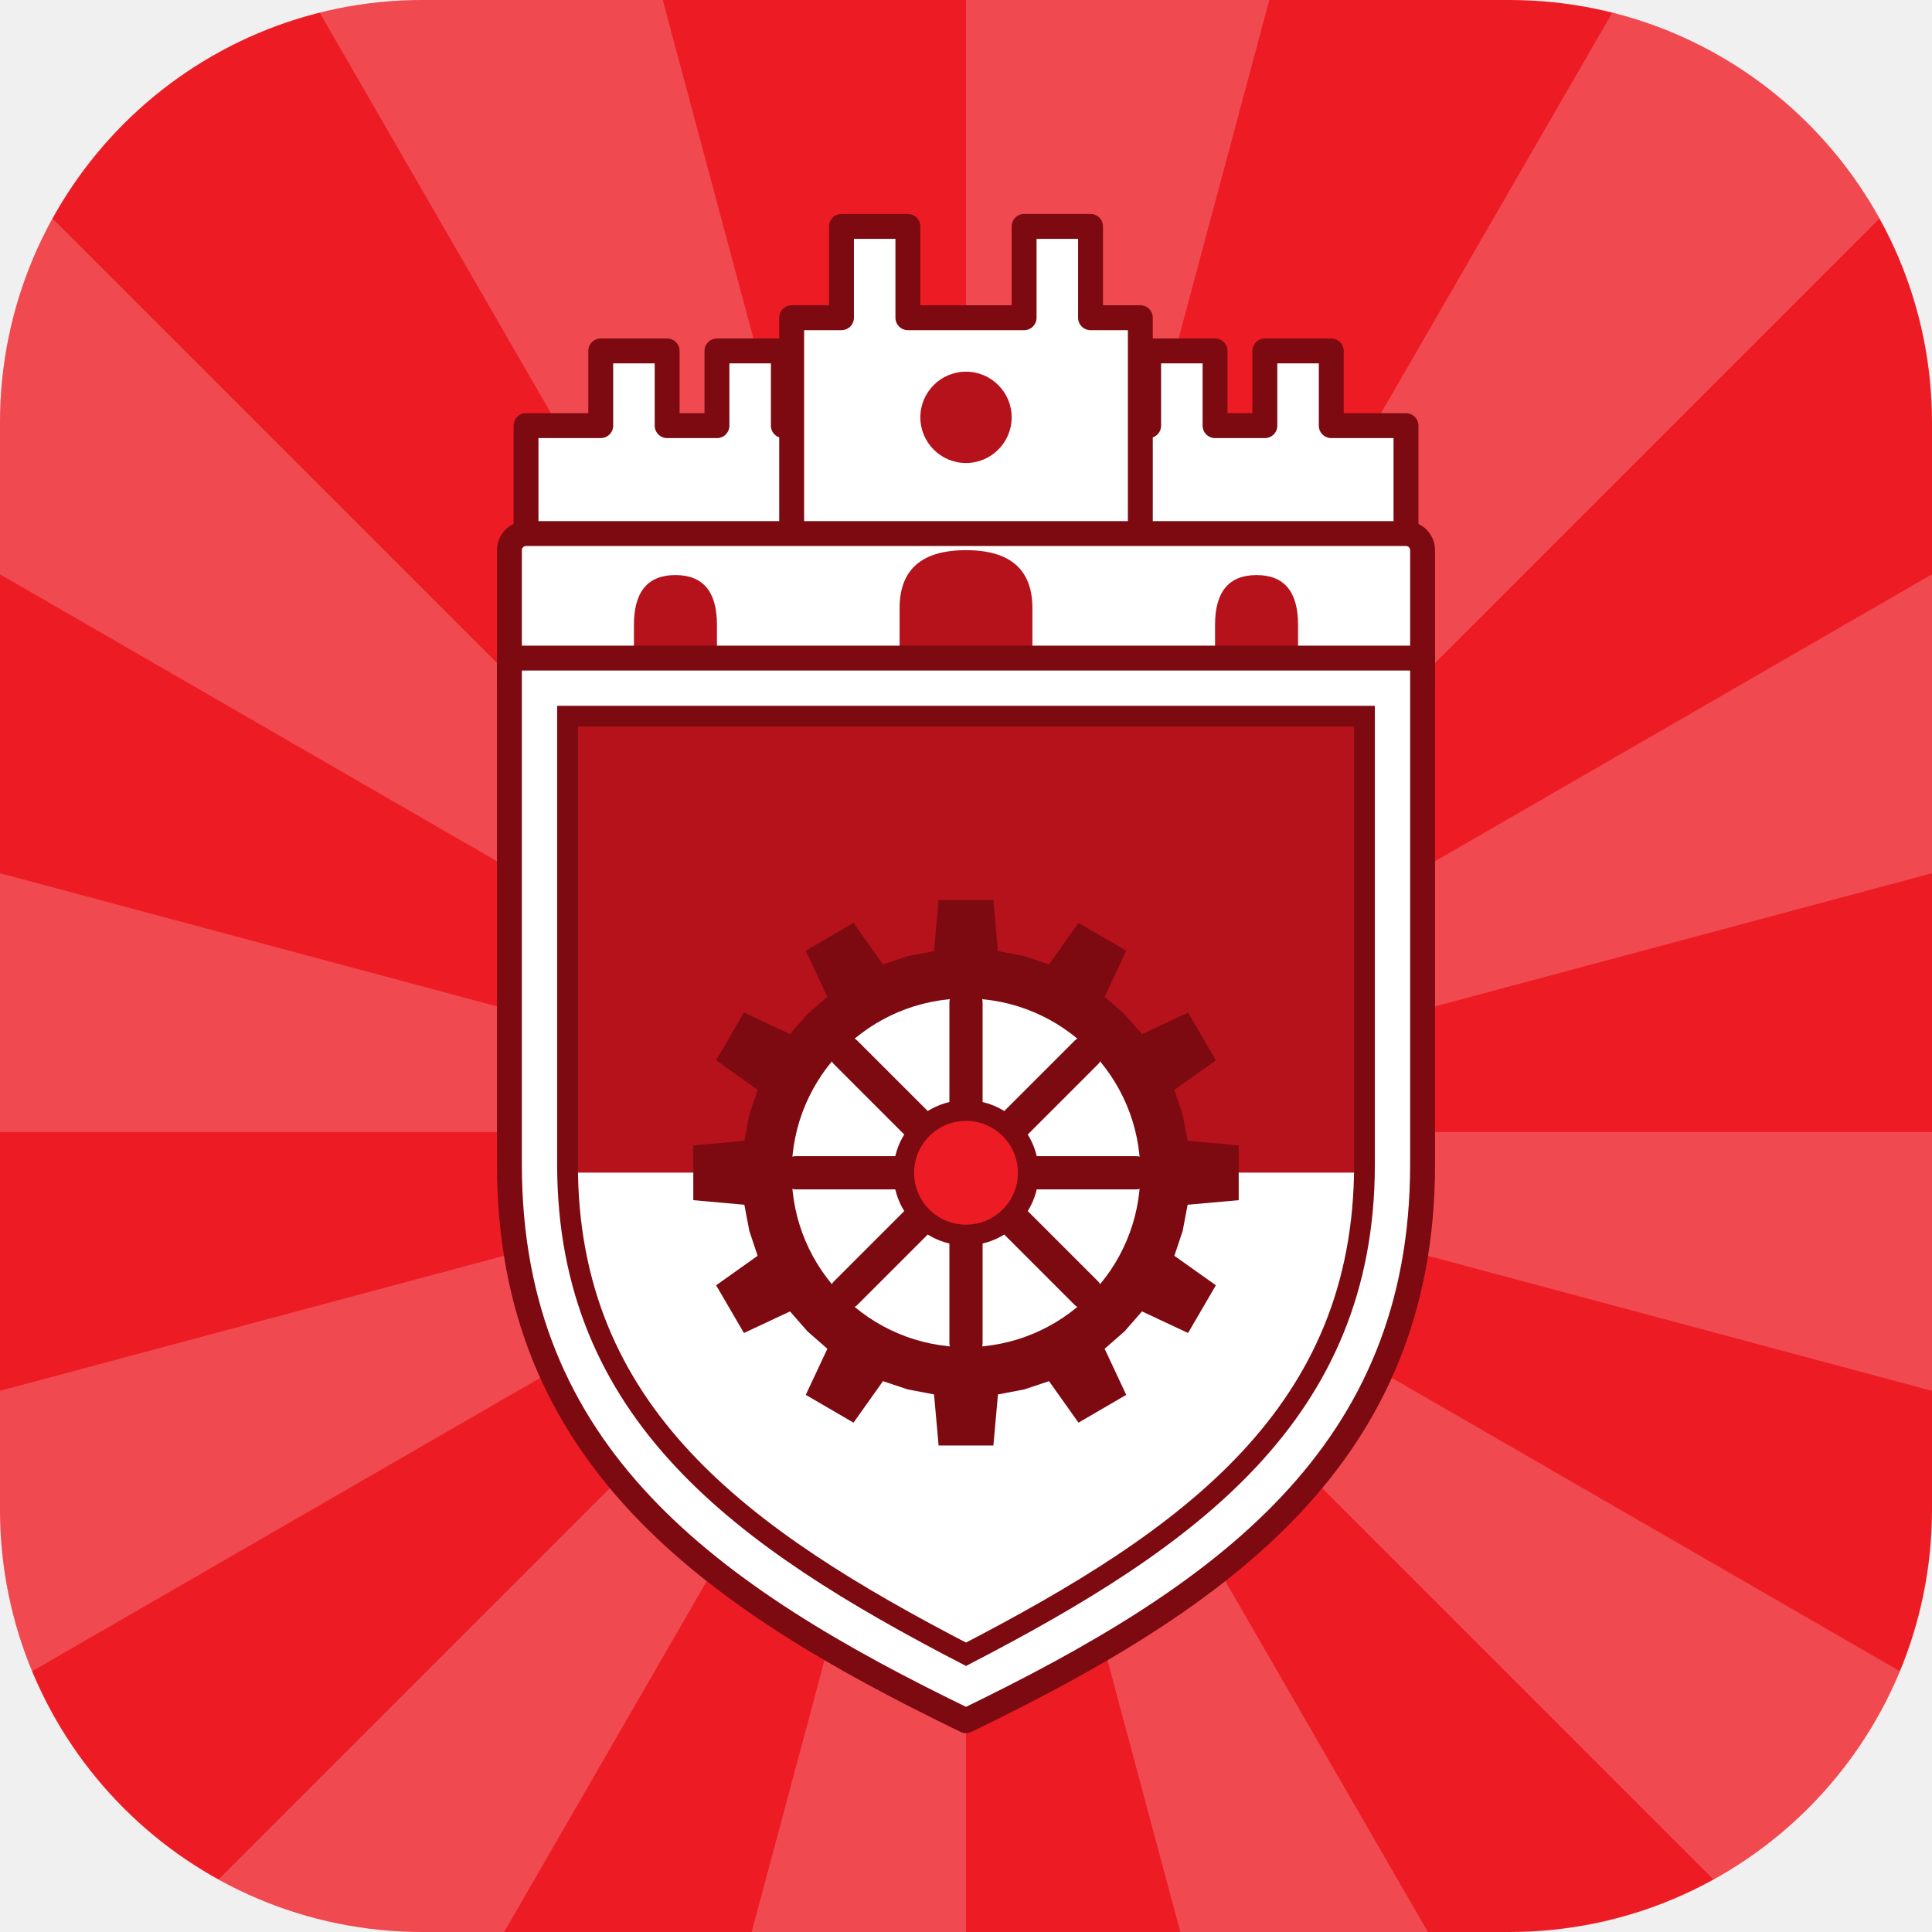
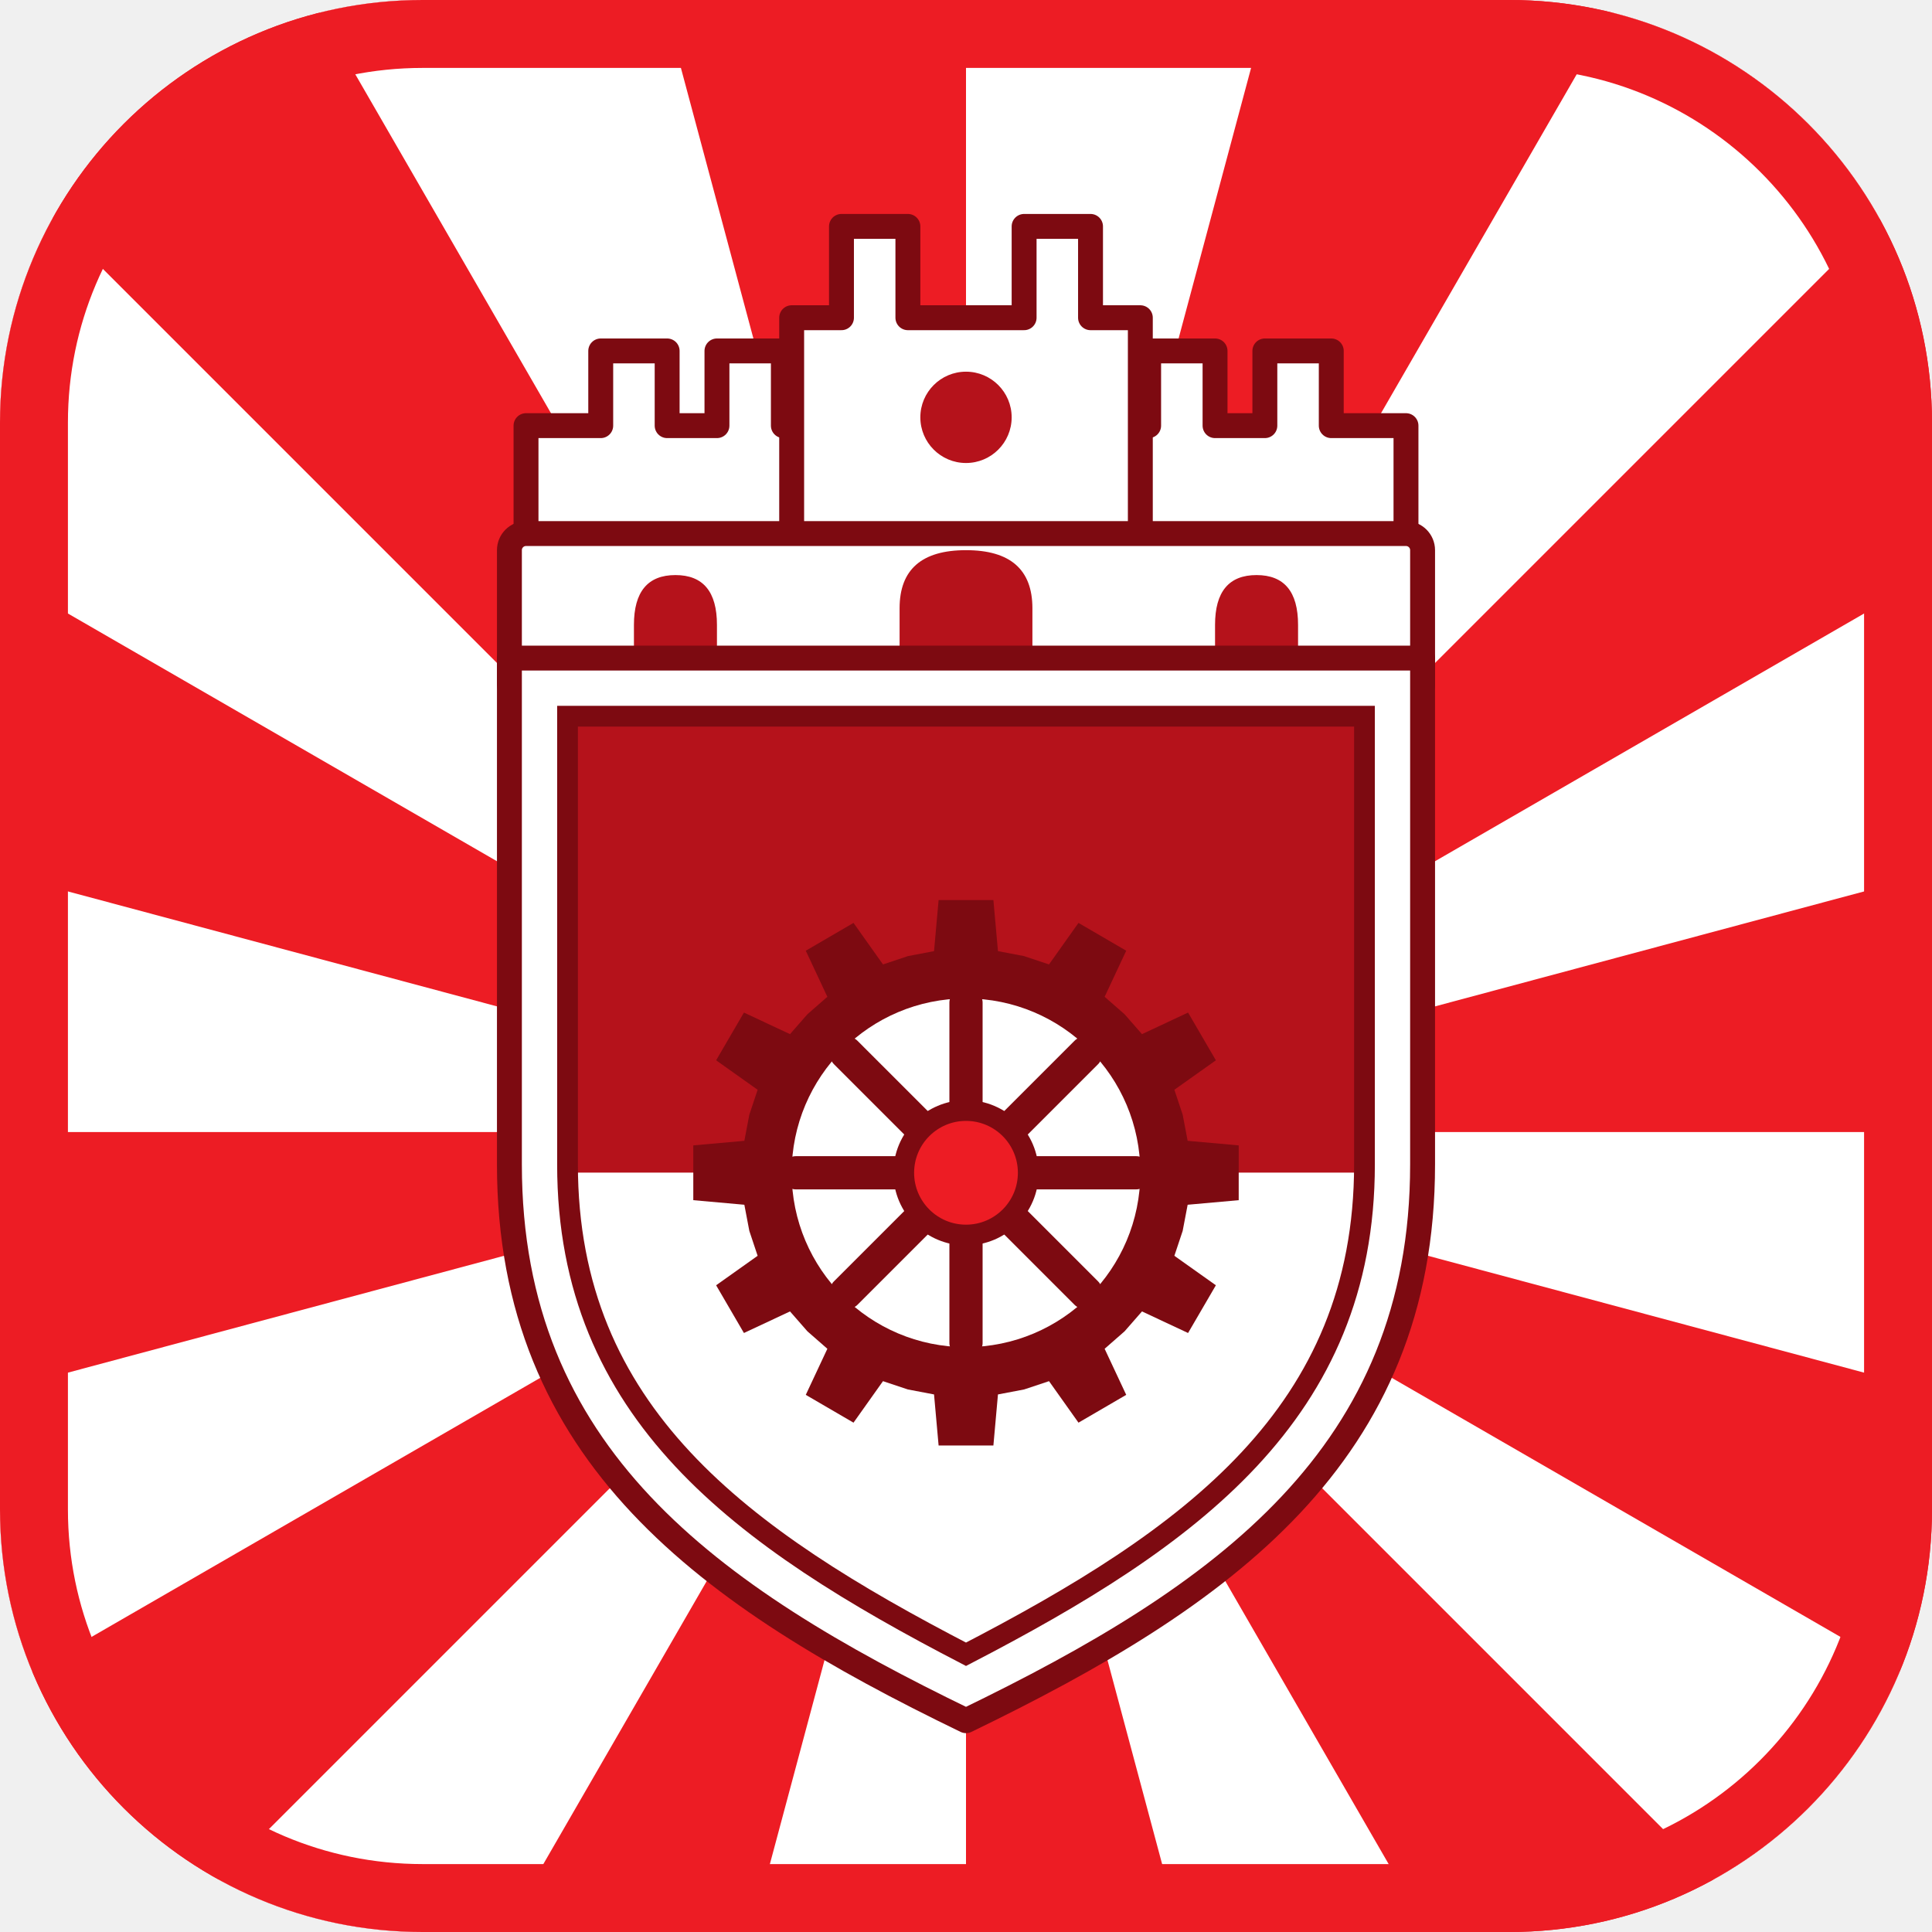
<svg xmlns="http://www.w3.org/2000/svg" viewBox="0 0 512 512">
  <defs>
    <clipPath id="bg">
      <rect width="512" height="512" rx="112" />
    </clipPath>
    <clipPath id="inner">
      <path d="M160 220 H352 V328 C352 388 310 418 256 446 C202 418 160 388 160 328 Z" />
    </clipPath>
  </defs>
  <rect width="512" height="512" rx="112" fill="#ed1c24" />
-   <g clip-path="url(#bg)" fill="#ffffff" opacity="0.2">
+   <g clip-path="url(#bg)" fill="#ffffff">
    <path d="M256 300 L256.0 -200.0 L385.4 -183.0 Z M256 300 L506.0 -133.0 L609.6 -53.6 Z M256 300 L689.0 50.0 L739.0 170.6 Z M256 300 L756.0 300.0 L739.0 429.4 Z M256 300 L689.0 550.0 L609.6 653.6 Z M256 300 L506.0 733.0 L385.4 783.0 Z M256 300 L256.0 800.0 L126.6 783.0 Z M256 300 L6.0 733.0 L-97.6 653.6 Z M256 300 L-177.0 550.0 L-227.0 429.4 Z M256 300 L-244.0 300.0 L-227.0 170.6 Z M256 300 L-177.0 50.0 L-97.6 -53.6 Z M256 300 L6.0 -133.0 L126.6 -183.0 Z" />
  </g>
+   <rect width="512" height="512" rx="112" fill="none" stroke="#ed1c24" stroke-width="36" clip-path="url(#bg)" />
  <g transform="translate(0 -24) translate(256 282) scale(1.1) translate(-256 -282)">
    <g fill="#ffffff" stroke="#7d0a11" stroke-width="6" stroke-linejoin="round">
      <path d="M150 210 V150 H168 V132 H184 V150 H196 V132 H212 V150 H222 V210 Z" />
      <path d="M290 210 V150 H300 V132 H316 V150 H328 V132 H344 V150 H362 V210 Z" />
      <path d="M214 210 V124 H226 V102 H242 V124 H270 V102 H286 V124 H298 V210 Z" />
      <rect x="146" y="176" width="220" height="40" rx="4" />
    </g>
    <g fill="#b5121b">
      <path d="M176 210 V198 Q176 186 186 186 Q196 186 196 198 V210 Z" />
      <path d="M316 210 V198 Q316 186 326 186 Q336 186 336 198 V210 Z" />
      <path d="M240 210 V194 Q240 180 256 180 Q272 180 272 194 V210 Z" />
      <circle cx="256" cy="148" r="11" />
    </g>
    <path d="M146 206 H366 V328 C366 398 318 432 256 462 C194 432 146 398 146 328 Z" fill="#ffffff" stroke="#7d0a11" stroke-width="6" stroke-linejoin="round" />
    <g clip-path="url(#inner)">
      <rect x="140" y="210" width="232" height="120" fill="#b5121b" />
      <rect x="140" y="330" width="232" height="140" fill="#ffffff" />
    </g>
    <path d="M160 220 H352 V328 C352 388 310 418 256 446 C202 418 160 388 160 328 Z" fill="none" stroke="#7d0a11" stroke-width="5" />
    <path d="M309.4 322.3 L321.7 323.4 L321.7 336.6 L309.4 337.7 L308.2 344.0 L306.2 350.0 L316.2 357.1 L309.5 368.6 L298.4 363.4 L294.2 368.2 L289.4 372.4 L294.6 383.5 L283.1 390.2 L276.0 380.2 L270.0 382.2 L263.7 383.4 L262.6 395.7 L249.4 395.7 L248.3 383.4 L242.0 382.2 L236.0 380.2 L228.9 390.2 L217.4 383.5 L222.6 372.4 L217.8 368.2 L213.6 363.4 L202.5 368.6 L195.8 357.1 L205.8 350.0 L203.8 344.0 L202.6 337.7 L190.3 336.6 L190.3 323.4 L202.6 322.3 L203.8 316.0 L205.8 310.0 L195.8 302.9 L202.5 291.4 L213.6 296.6 L217.8 291.8 L222.6 287.6 L217.4 276.5 L228.9 269.8 L236.0 279.8 L242.0 277.8 L248.3 276.6 L249.4 264.3 L262.6 264.3 L263.7 276.6 L270.0 277.8 L276.0 279.8 L283.1 269.8 L294.6 276.5 L289.4 287.6 L294.2 291.8 L298.4 296.6 L309.5 291.4 L316.2 302.9 L306.2 310.0 L308.2 316.0 Z" fill="#7d0a11" />
    <circle cx="256" cy="330" r="42" fill="#ffffff" />
    <g fill="#7d0a11">
      <rect x="252" y="286" width="8" height="88" rx="3" transform="rotate(0 256 330)" />
      <rect x="252" y="286" width="8" height="88" rx="3" transform="rotate(45 256 330)" />
      <rect x="252" y="286" width="8" height="88" rx="3" transform="rotate(90 256 330)" />
      <rect x="252" y="286" width="8" height="88" rx="3" transform="rotate(135 256 330)" />
    </g>
    <circle cx="256" cy="330" r="15" fill="#ed1c24" stroke="#7d0a11" stroke-width="5" />
  </g>
</svg>
